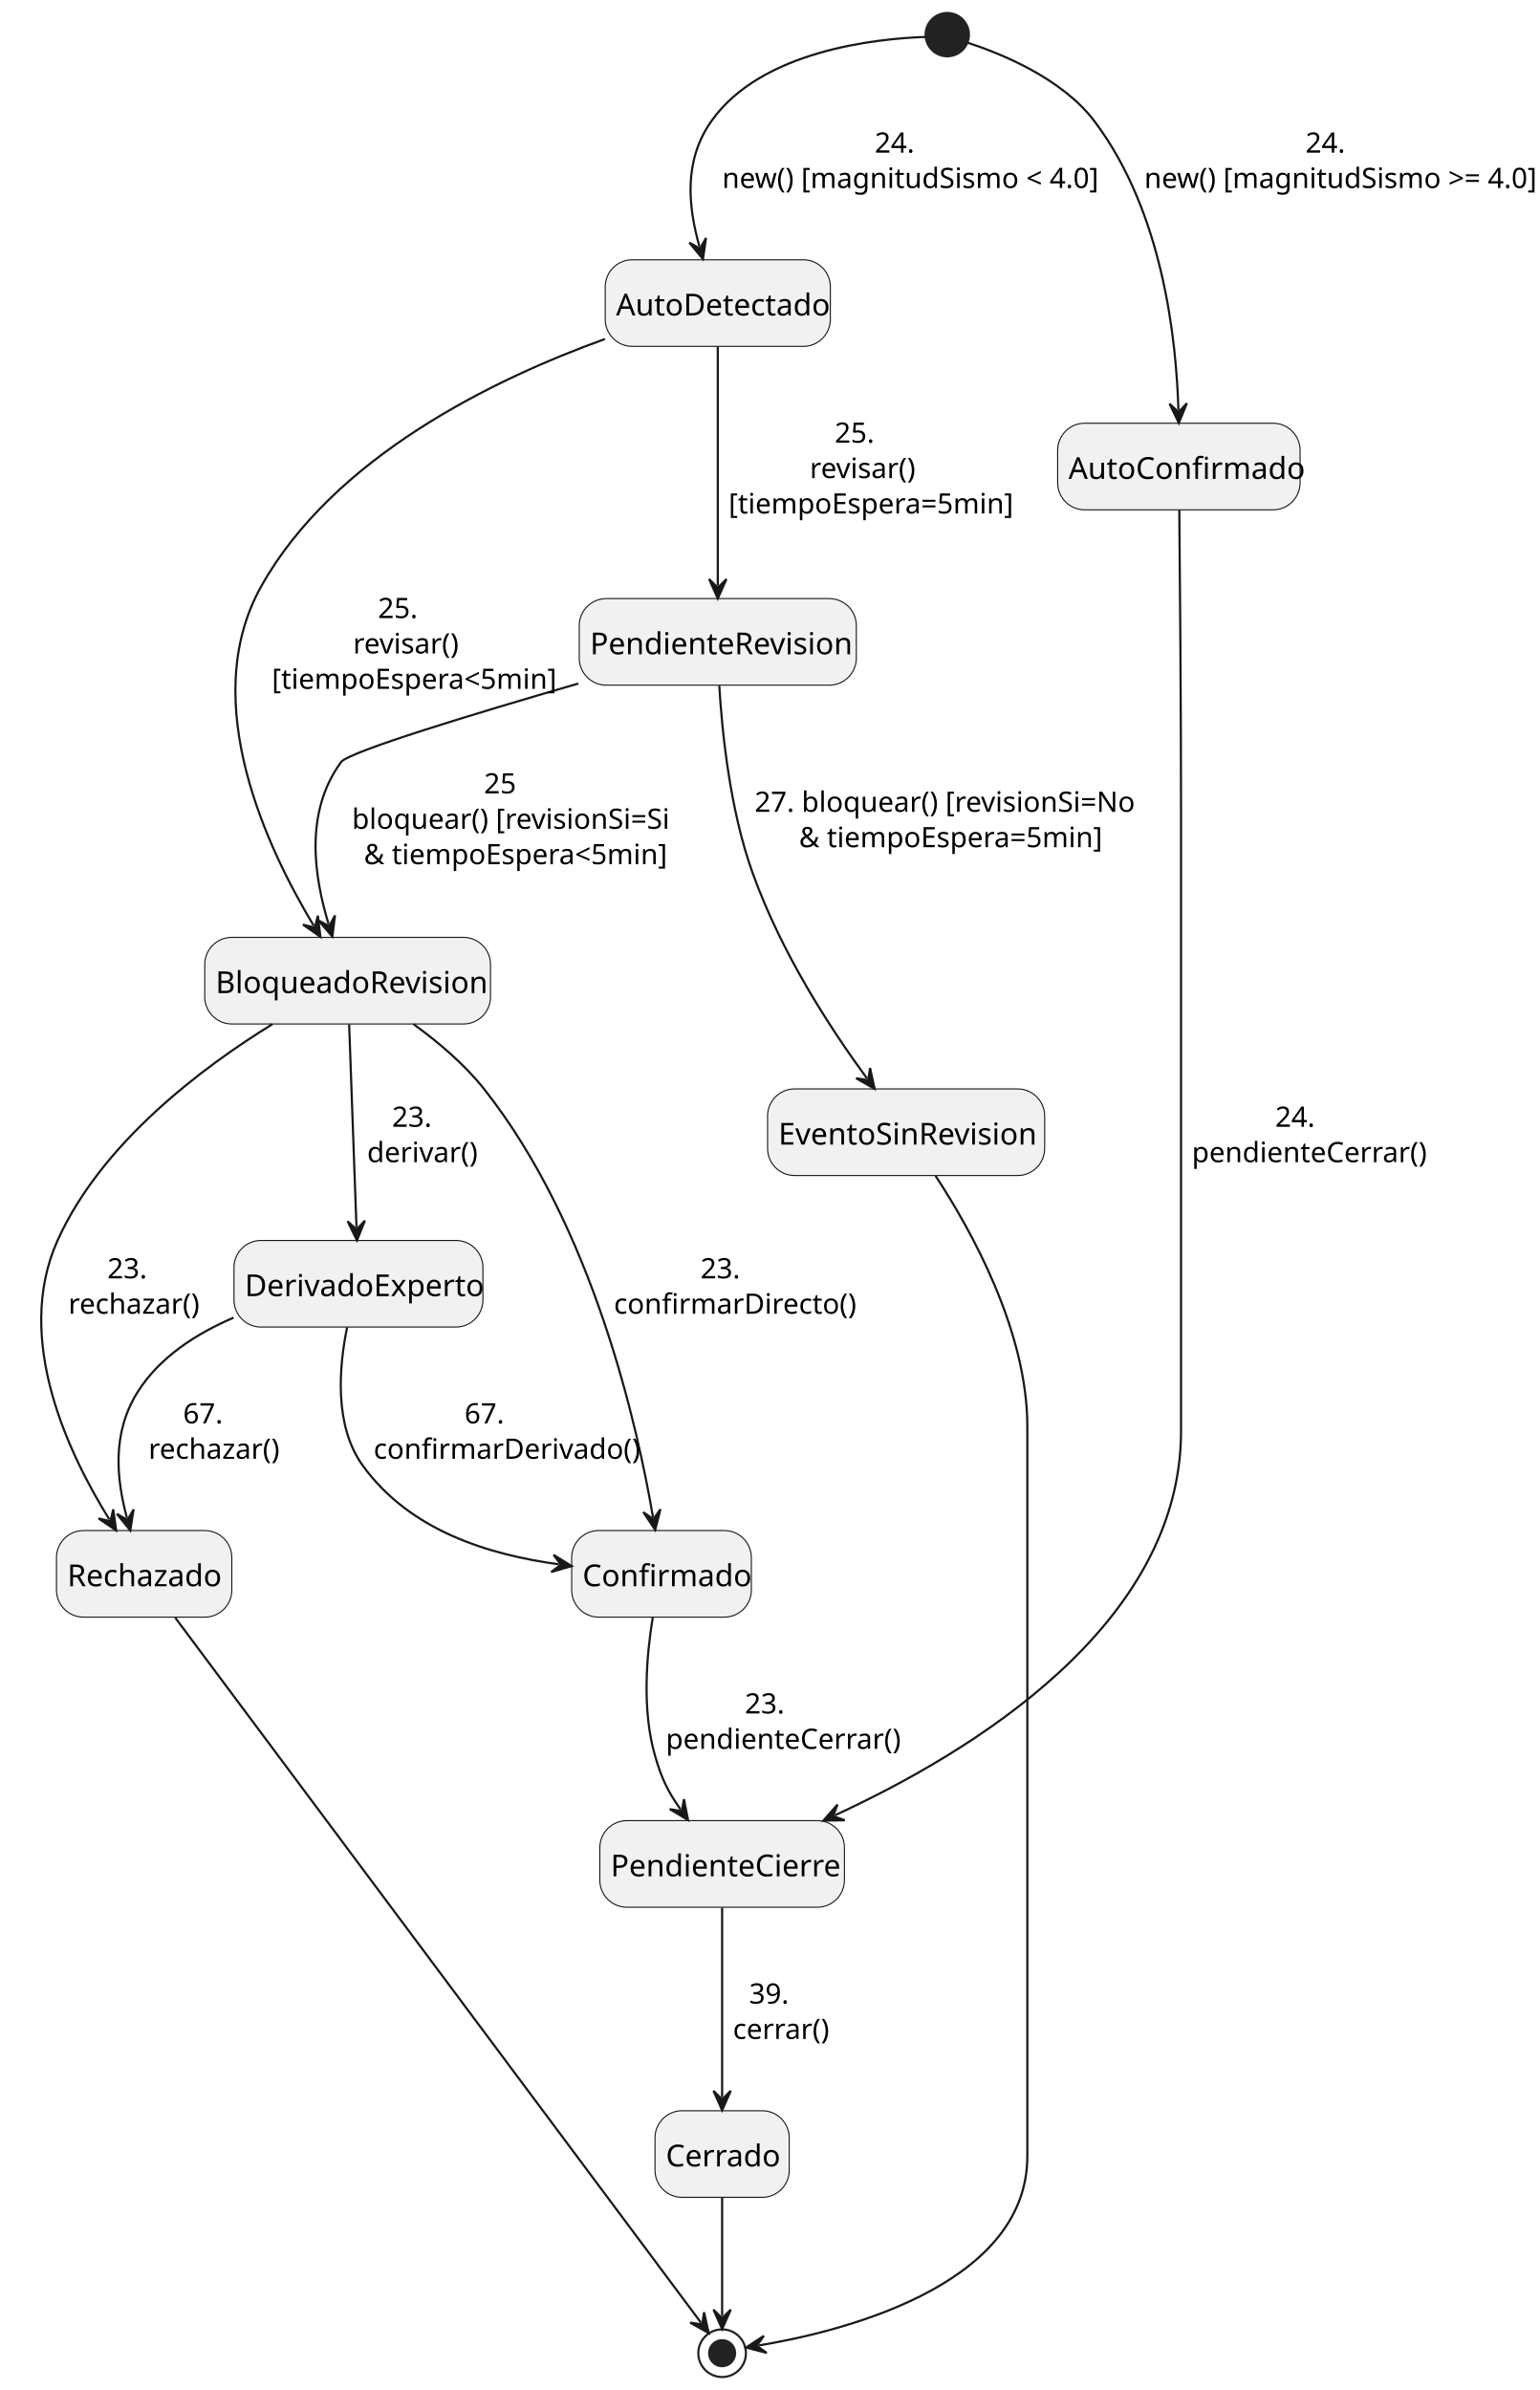
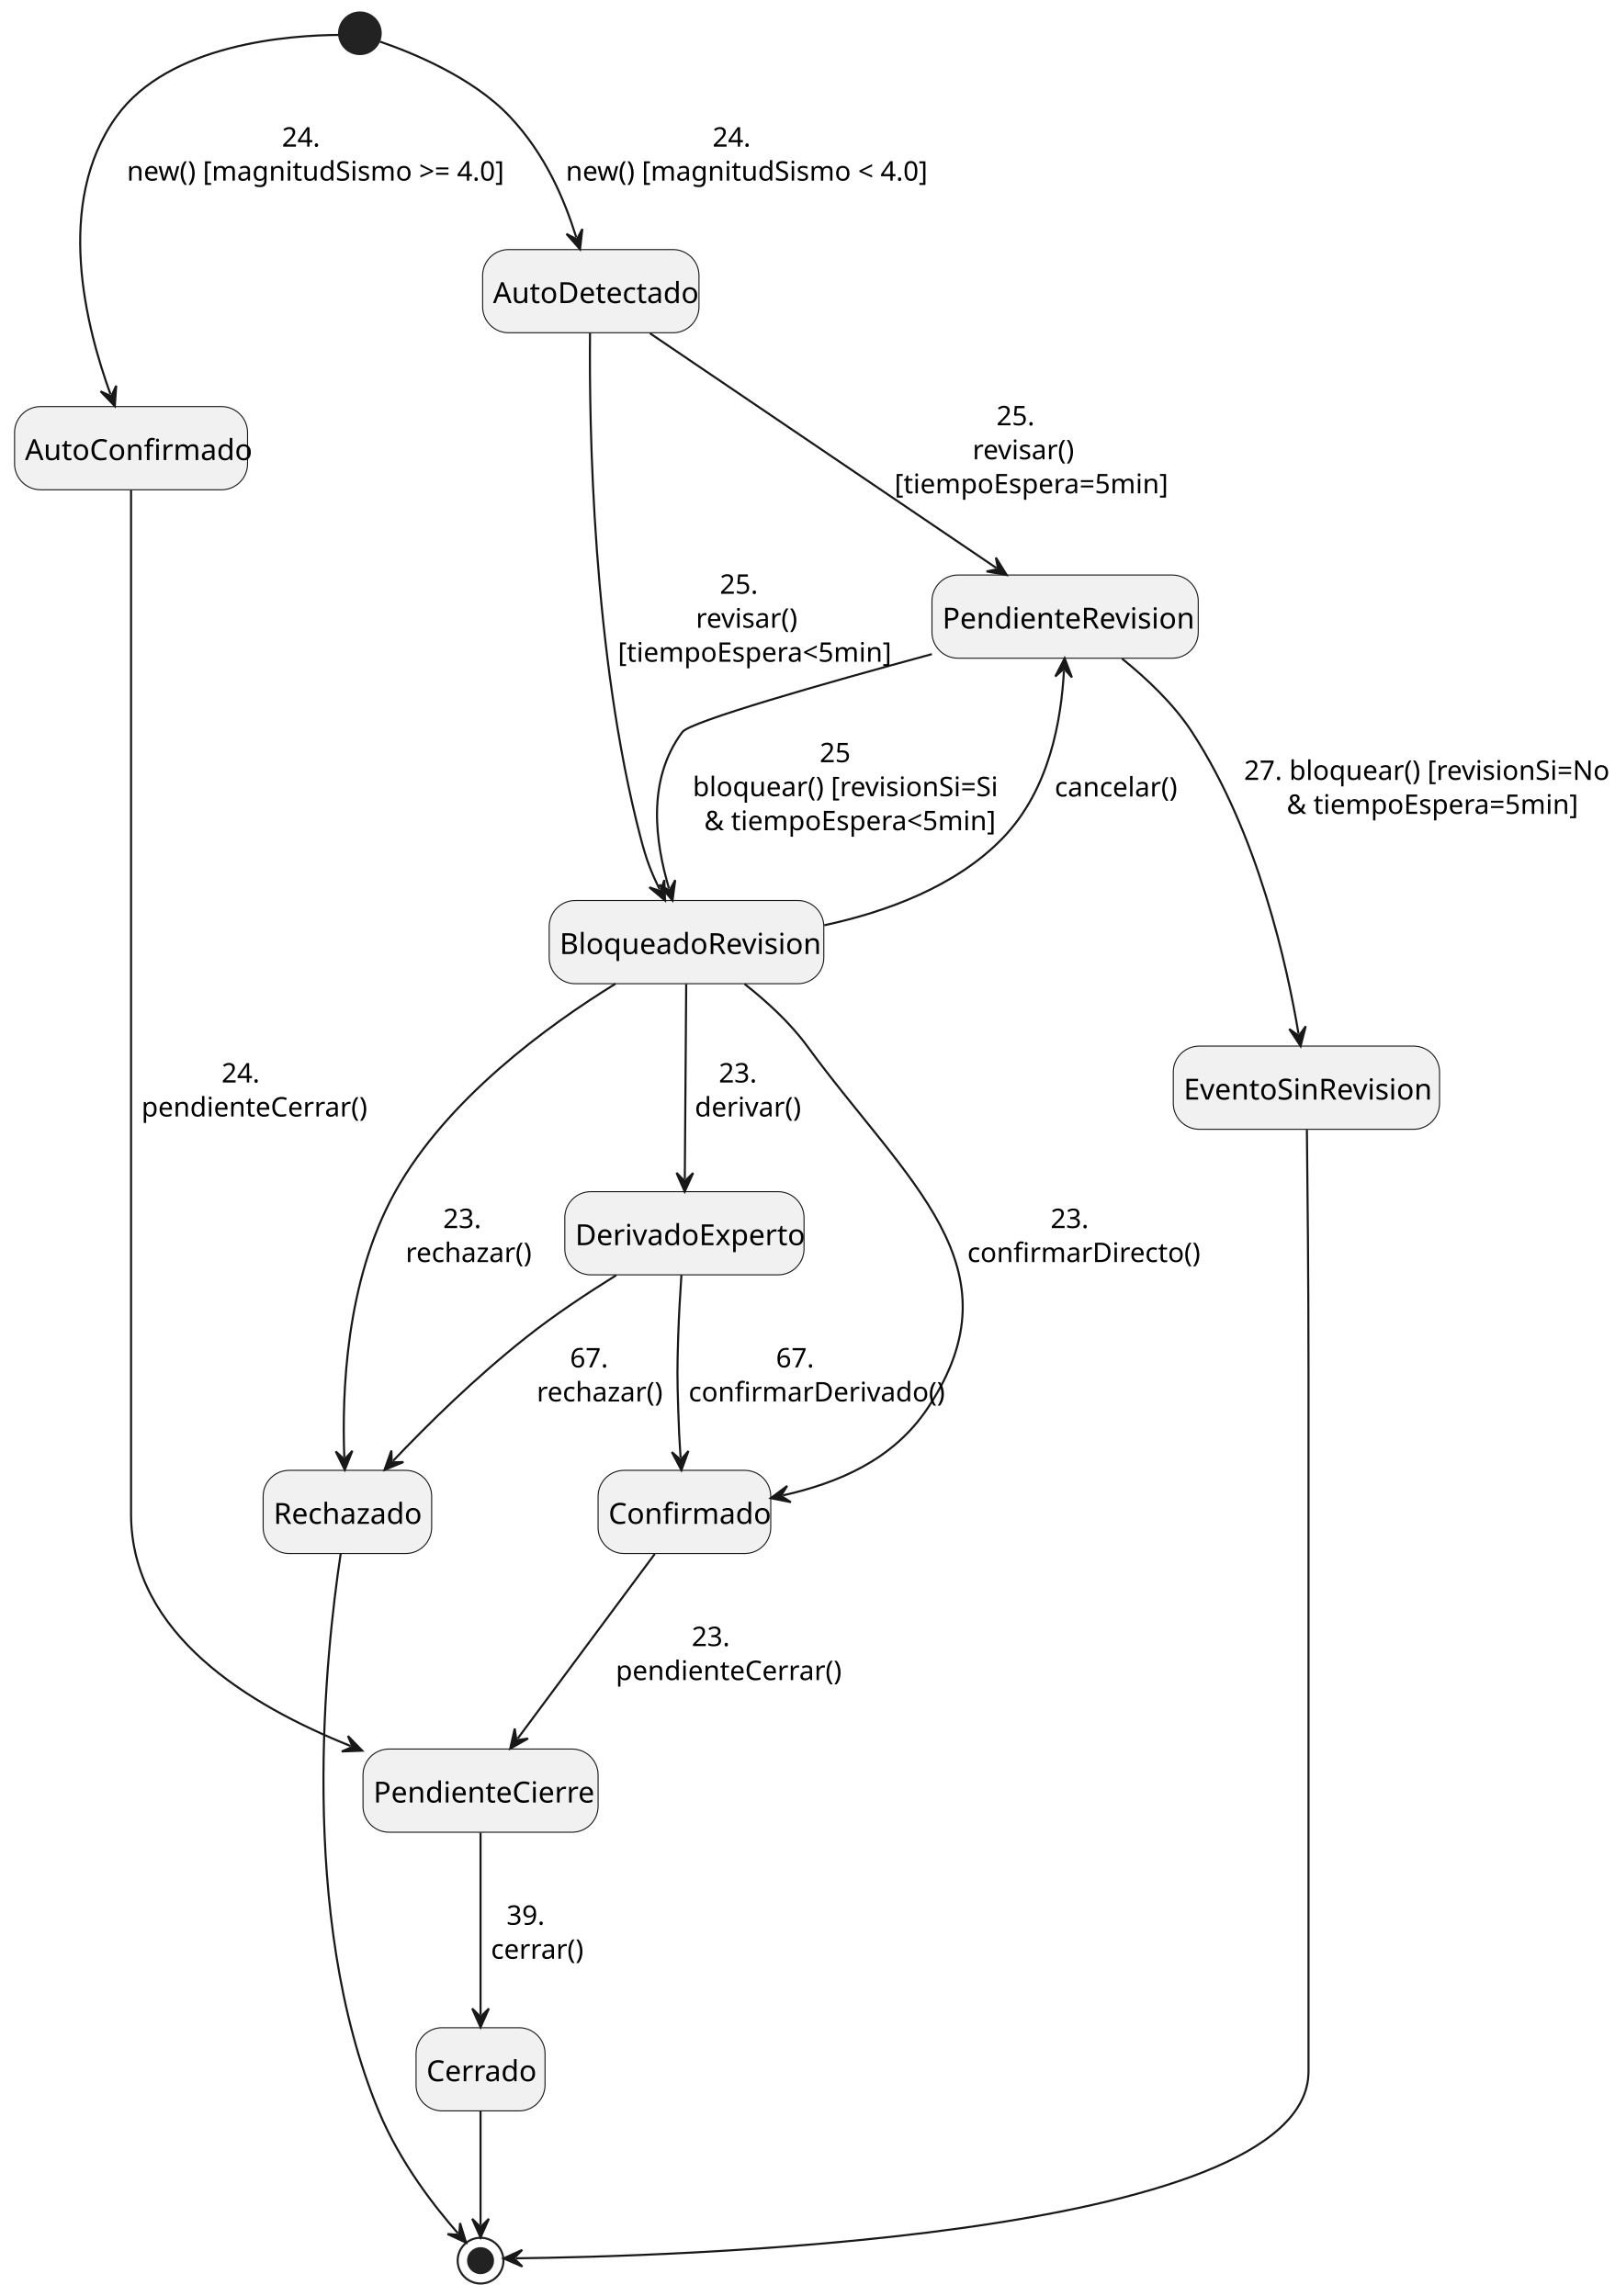
- <svg xmlns="http://www.w3.org/2000/svg" contentStyleType="text/css" height="1104px" preserveAspectRatio="none" style="width:711px;height:1104px;background:#FFFFFF;" version="1.1" viewBox="0 0 711 1104" width="711px" zoomAndPan="magnify">
+ <svg xmlns="http://www.w3.org/2000/svg" contentStyleType="text/css" height="1104px" preserveAspectRatio="none" style="width:776px;height:1104px;background:#FFFFFF;" version="1.1" viewBox="0 0 776 1104" width="776px" zoomAndPan="magnify">
  <defs />
  <g>
-     <ellipse cx="437.59" cy="16" fill="#222222" rx="10" ry="10" style="stroke:#222222;stroke-width:1.0;" />
-     <rect fill="#F1F1F1" height="40" rx="12.5" ry="12.5" style="stroke:#181818;stroke-width:0.5;" width="104" x="279.59" y="120" />
-     <text fill="#000000" font-family="sans-serif" font-size="14" lengthAdjust="spacing" textLength="94" x="284.59" y="145.728">AutoDetectado</text>
-     <rect fill="#F1F1F1" height="40" rx="12.5" ry="12.5" style="stroke:#181818;stroke-width:0.5;" width="112" x="488.59" y="195.5" />
-     <text fill="#000000" font-family="sans-serif" font-size="14" lengthAdjust="spacing" textLength="102" x="493.59" y="221.228">AutoConfirmado</text>
-     <rect fill="#F1F1F1" height="40" rx="12.5" ry="12.5" style="stroke:#181818;stroke-width:0.5;" width="128" x="267.59" y="276.5" />
-     <text fill="#000000" font-family="sans-serif" font-size="14" lengthAdjust="spacing" textLength="118" x="272.59" y="302.228">PendienteRevision</text>
-     <rect fill="#F1F1F1" height="40" rx="12.5" ry="12.5" style="stroke:#181818;stroke-width:0.5;" width="132" x="94.59" y="433" />
-     <text fill="#000000" font-family="sans-serif" font-size="14" lengthAdjust="spacing" textLength="122" x="99.59" y="458.728">BloqueadoRevision</text>
-     <rect fill="#F1F1F1" height="40" rx="12.5" ry="12.5" style="stroke:#181818;stroke-width:0.5;" width="128" x="354.59" y="503" />
-     <text fill="#000000" font-family="sans-serif" font-size="14" lengthAdjust="spacing" textLength="118" x="359.59" y="528.729">EventoSinRevision</text>
-     <rect fill="#F1F1F1" height="40" rx="12.5" ry="12.5" style="stroke:#181818;stroke-width:0.5;" width="83" x="264.09" y="707" />
-     <text fill="#000000" font-family="sans-serif" font-size="14" lengthAdjust="spacing" textLength="73" x="269.09" y="732.729">Confirmado</text>
-     <rect fill="#F1F1F1" height="40" rx="12.5" ry="12.5" style="stroke:#181818;stroke-width:0.5;" width="81" x="26.09" y="707" />
-     <text fill="#000000" font-family="sans-serif" font-size="14" lengthAdjust="spacing" textLength="71" x="31.09" y="732.729">Rechazado</text>
-     <rect fill="#F1F1F1" height="40" rx="12.5" ry="12.5" style="stroke:#181818;stroke-width:0.5;" width="115" x="108.09" y="573" />
-     <text fill="#000000" font-family="sans-serif" font-size="14" lengthAdjust="spacing" textLength="105" x="113.09" y="598.729">DerivadoExperto</text>
-     <rect fill="#F1F1F1" height="40" rx="12.5" ry="12.5" style="stroke:#181818;stroke-width:0.5;" width="113" x="277.09" y="841" />
-     <text fill="#000000" font-family="sans-serif" font-size="14" lengthAdjust="spacing" textLength="103" x="282.09" y="866.729">PendienteCierre</text>
-     <rect fill="#F1F1F1" height="40" rx="12.5" ry="12.5" style="stroke:#181818;stroke-width:0.5;" width="62" x="302.59" y="975" />
-     <text fill="#000000" font-family="sans-serif" font-size="14" lengthAdjust="spacing" textLength="52" x="307.59" y="1000.729">Cerrado</text>
-     <ellipse cx="333.59" cy="1087" fill="none" rx="11" ry="11" style="stroke:#222222;stroke-width:1.0;" />
-     <ellipse cx="333.59" cy="1087" fill="#222222" rx="6" ry="6" style="stroke:#222222;stroke-width:1.0;" />
+     <ellipse cx="173" cy="16" fill="#222222" rx="10" ry="10" style="stroke:#222222;stroke-width:1.0;" />
+     <rect fill="#F1F1F1" height="40" rx="12.5" ry="12.5" style="stroke:#181818;stroke-width:0.5;" width="104" x="232" y="120" />
+     <text fill="#000000" font-family="sans-serif" font-size="14" lengthAdjust="spacing" textLength="94" x="237" y="145.728">AutoDetectado</text>
+     <rect fill="#F1F1F1" height="40" rx="12.5" ry="12.5" style="stroke:#181818;stroke-width:0.5;" width="112" x="7" y="195.5" />
+     <text fill="#000000" font-family="sans-serif" font-size="14" lengthAdjust="spacing" textLength="102" x="12" y="221.228">AutoConfirmado</text>
+     <rect fill="#F1F1F1" height="40" rx="12.5" ry="12.5" style="stroke:#181818;stroke-width:0.5;" width="128" x="448" y="276.5" />
+     <text fill="#000000" font-family="sans-serif" font-size="14" lengthAdjust="spacing" textLength="118" x="453" y="302.228">PendienteRevision</text>
+     <rect fill="#F1F1F1" height="40" rx="12.5" ry="12.5" style="stroke:#181818;stroke-width:0.5;" width="132" x="264" y="433" />
+     <text fill="#000000" font-family="sans-serif" font-size="14" lengthAdjust="spacing" textLength="122" x="269" y="458.728">BloqueadoRevision</text>
+     <rect fill="#F1F1F1" height="40" rx="12.5" ry="12.5" style="stroke:#181818;stroke-width:0.5;" width="128" x="564" y="503" />
+     <text fill="#000000" font-family="sans-serif" font-size="14" lengthAdjust="spacing" textLength="118" x="569" y="528.729">EventoSinRevision</text>
+     <rect fill="#F1F1F1" height="40" rx="12.5" ry="12.5" style="stroke:#181818;stroke-width:0.5;" width="83" x="287.5" y="707" />
+     <text fill="#000000" font-family="sans-serif" font-size="14" lengthAdjust="spacing" textLength="73" x="292.5" y="732.729">Confirmado</text>
+     <rect fill="#F1F1F1" height="40" rx="12.5" ry="12.5" style="stroke:#181818;stroke-width:0.5;" width="81" x="126.5" y="707" />
+     <text fill="#000000" font-family="sans-serif" font-size="14" lengthAdjust="spacing" textLength="71" x="131.5" y="732.729">Rechazado</text>
+     <rect fill="#F1F1F1" height="40" rx="12.5" ry="12.5" style="stroke:#181818;stroke-width:0.5;" width="115" x="271.5" y="573" />
+     <text fill="#000000" font-family="sans-serif" font-size="14" lengthAdjust="spacing" textLength="105" x="276.5" y="598.729">DerivadoExperto</text>
+     <rect fill="#F1F1F1" height="40" rx="12.5" ry="12.5" style="stroke:#181818;stroke-width:0.5;" width="113" x="174.5" y="841" />
+     <text fill="#000000" font-family="sans-serif" font-size="14" lengthAdjust="spacing" textLength="103" x="179.5" y="866.729">PendienteCierre</text>
+     <rect fill="#F1F1F1" height="40" rx="12.5" ry="12.5" style="stroke:#181818;stroke-width:0.5;" width="62" x="200" y="975" />
+     <text fill="#000000" font-family="sans-serif" font-size="14" lengthAdjust="spacing" textLength="52" x="205" y="1000.729">Cerrado</text>
+     <ellipse cx="231" cy="1087" fill="none" rx="11" ry="11" style="stroke:#222222;stroke-width:1.0;" />
+     <ellipse cx="231" cy="1087" fill="#222222" rx="6" ry="6" style="stroke:#222222;stroke-width:1.0;" />
    <g id="link_*start*_AutoDetectado">
-       <path d="M427.55,17.06 C405.24,17.82 351.74,23.14 328.59,56 C315.56,74.51 318.016,95.754 323.116,113.894 " fill="none" id="*start*-to-AutoDetectado" style="stroke:#181818;stroke-width:1.0;" />
-       <polygon fill="#181818" points="324.74,119.67,326.155,109.923,323.387,114.857,318.453,112.088,324.74,119.67" style="stroke:#181818;stroke-width:1.0;" />
-       <text fill="#000000" font-family="sans-serif" font-size="13" lengthAdjust="spacing" textLength="18" x="404.09" y="70.495">24.</text>
-       <text fill="#000000" font-family="sans-serif" font-size="13" lengthAdjust="spacing" textLength="167" x="333.59" y="86.847">new() [magnitudSismo &lt; 4.0]</text>
+       <path d="M182.62,20.01 C197.7,25.16 227.04,36.98 245,56 C262.27,74.29 271.279,95.897 277.019,114.137 " fill="none" id="*start*-to-AutoDetectado" style="stroke:#181818;stroke-width:1.0;" />
+       <polygon fill="#181818" points="278.82,119.86,279.934,110.074,277.319,115.091,272.303,112.476,278.82,119.86" style="stroke:#181818;stroke-width:1.0;" />
+       <text fill="#000000" font-family="sans-serif" font-size="13" lengthAdjust="spacing" textLength="18" x="342.5" y="70.495">24.</text>
+       <text fill="#000000" font-family="sans-serif" font-size="13" lengthAdjust="spacing" textLength="167" x="272" y="86.847">new() [magnitudSismo &lt; 4.0]</text>
    </g>
    <g id="link_*start*_AutoConfirmado">
-       <path d="M447.13,19.77 C461.99,24.6 490.52,36 505.59,56 C537.48,98.32 543.406,157.393 544.386,189.393 " fill="none" id="*start*-to-AutoConfirmado" style="stroke:#181818;stroke-width:1.0;" />
-       <polygon fill="#181818" points="544.57,195.39,548.293,186.272,544.417,190.392,540.296,186.517,544.57,195.39" style="stroke:#181818;stroke-width:1.0;" />
-       <text fill="#000000" font-family="sans-serif" font-size="13" lengthAdjust="spacing" textLength="18" x="603.09" y="70.495">24.</text>
-       <text fill="#000000" font-family="sans-serif" font-size="13" lengthAdjust="spacing" textLength="175" x="528.59" y="86.847">new() [magnitudSismo &gt;= 4.0]</text>
+       <path d="M162.95,16.79 C139.52,16.92 81.29,20.91 56,56 C25.88,97.79 41.452,157.46 53.132,189.63 " fill="none" id="*start*-to-AutoConfirmado" style="stroke:#181818;stroke-width:1.0;" />
+       <polygon fill="#181818" points="55.18,195.27,55.868,185.445,53.474,190.57,48.349,188.175,55.18,195.27" style="stroke:#181818;stroke-width:1.0;" />
+       <text fill="#000000" font-family="sans-serif" font-size="13" lengthAdjust="spacing" textLength="18" x="135.5" y="70.495">24.</text>
+       <text fill="#000000" font-family="sans-serif" font-size="13" lengthAdjust="spacing" textLength="175" x="61" y="86.847">new() [magnitudSismo &gt;= 4.0]</text>
    </g>
    <g id="link_AutoDetectado_PendienteRevision">
-       <path d="M331.59,160.26 C331.59,190.02 331.59,240.87 331.59,270.49 " fill="none" id="AutoDetectado-to-PendienteRevision" style="stroke:#181818;stroke-width:1.0;" />
-       <polygon fill="#181818" points="331.59,276.49,335.59,267.49,331.59,271.49,327.59,267.49,331.59,276.49" style="stroke:#181818;stroke-width:1.0;" />
-       <text fill="#000000" font-family="sans-serif" font-size="13" lengthAdjust="spacing" textLength="18" x="385.59" y="204.495">25.</text>
-       <text fill="#000000" font-family="sans-serif" font-size="13" lengthAdjust="spacing" textLength="45" x="374.09" y="220.847">revisar()</text>
-       <text fill="#000000" font-family="sans-serif" font-size="13" lengthAdjust="spacing" textLength="124" x="336.59" y="237.198">[tiempoEspera=5min]</text>
+       <path d="M312.42,160.26 C356.34,190.02 435.263,243.504 478.973,273.124 " fill="none" id="AutoDetectado-to-PendienteRevision" style="stroke:#181818;stroke-width:1.0;" />
+       <polygon fill="#181818" points="483.94,276.49,478.733,268.13,479.801,273.685,474.246,274.752,483.94,276.49" style="stroke:#181818;stroke-width:1.0;" />
+       <text fill="#000000" font-family="sans-serif" font-size="13" lengthAdjust="spacing" textLength="18" x="479" y="204.495">25.</text>
+       <text fill="#000000" font-family="sans-serif" font-size="13" lengthAdjust="spacing" textLength="45" x="467.5" y="220.847">revisar()</text>
+       <text fill="#000000" font-family="sans-serif" font-size="13" lengthAdjust="spacing" textLength="124" x="430" y="237.198">[tiempoEspera=5min]</text>
    </g>
    <g id="link_PendienteRevision_BloqueadoRevision">
-       <path d="M267.15,315.75 C219.06,329.68 161.07,347.26 157.59,352 C140.42,375.38 145.192,405.067 151.792,426.877 " fill="none" id="PendienteRevision-to-BloqueadoRevision" style="stroke:#181818;stroke-width:1.0;" />
-       <polygon fill="#181818" points="153.53,432.62,154.752,422.847,152.082,427.834,147.095,425.164,153.53,432.62" style="stroke:#181818;stroke-width:1.0;" />
-       <text fill="#000000" font-family="sans-serif" font-size="13" lengthAdjust="spacing" textLength="14" x="223.59" y="366.495">25</text>
-       <text fill="#000000" font-family="sans-serif" font-size="13" lengthAdjust="spacing" textLength="140" x="162.59" y="382.847">bloquear() [revisionSi=Si</text>
-       <text fill="#000000" font-family="sans-serif" font-size="13" lengthAdjust="spacing" textLength="133" x="168.09" y="399.198">&amp; tiempoEspera&lt;5min]</text>
+       <path d="M447.95,314.53 C396.37,328.55 331.8,346.91 328,352 C310.55,375.37 315.169,405.383 321.579,427.203 " fill="none" id="PendienteRevision-to-BloqueadoRevision" style="stroke:#181818;stroke-width:1.0;" />
+       <polygon fill="#181818" points="323.27,432.96,324.571,423.197,321.861,428.163,316.896,425.452,323.27,432.96" style="stroke:#181818;stroke-width:1.0;" />
+       <text fill="#000000" font-family="sans-serif" font-size="13" lengthAdjust="spacing" textLength="14" x="394" y="366.495">25</text>
+       <text fill="#000000" font-family="sans-serif" font-size="13" lengthAdjust="spacing" textLength="140" x="333" y="382.847">bloquear() [revisionSi=Si</text>
+       <text fill="#000000" font-family="sans-serif" font-size="13" lengthAdjust="spacing" textLength="133" x="338.5" y="399.198">&amp; tiempoEspera&lt;5min]</text>
+     </g>
+     <g id="link_BloqueadoRevision_PendienteRevision">
+       <path d="M396.23,444.9 C426.07,438.47 459.56,426.23 482,403 C504.75,379.44 510.135,345.911 511.445,322.501 " fill="none" id="BloqueadoRevision-to-PendienteRevision" style="stroke:#181818;stroke-width:1.0;" />
+       <polygon fill="#181818" points="511.78,316.51,507.283,325.272,511.501,321.502,515.271,325.719,511.78,316.51" style="stroke:#181818;stroke-width:1.0;" />
+       <text fill="#000000" font-family="sans-serif" font-size="13" lengthAdjust="spacing" textLength="57" x="507" y="382.995">cancelar()</text>
    </g>
    <g id="link_PendienteRevision_EventoSinRevision">
-       <path d="M332.28,316.72 C333.57,338.29 337.21,374.05 347.59,403 C361.23,441.05 384.001,475.565 400.481,498.125 " fill="none" id="PendienteRevision-to-EventoSinRevision" style="stroke:#181818;stroke-width:1.0;" />
-       <polygon fill="#181818" points="404.02,502.97,401.941,493.343,401.071,498.933,395.481,498.062,404.02,502.97" style="stroke:#181818;stroke-width:1.0;" />
-       <text fill="#000000" font-family="sans-serif" font-size="13" lengthAdjust="spacing" textLength="166" x="348.59" y="374.995">27. bloquear() [revisionSi=No</text>
-       <text fill="#000000" font-family="sans-serif" font-size="13" lengthAdjust="spacing" textLength="133" x="369.09" y="391.347">&amp; tiempoEspera=5min]</text>
+       <path d="M539.33,316.68 C551.1,326.14 564.16,338.43 573,352 C604.91,401 618.655,464.093 624.205,497.083 " fill="none" id="PendienteRevision-to-EventoSinRevision" style="stroke:#181818;stroke-width:1.0;" />
+       <polygon fill="#181818" points="625.2,503,627.652,493.461,624.37,498.069,619.762,494.788,625.2,503" style="stroke:#181818;stroke-width:1.0;" />
+       <text fill="#000000" font-family="sans-serif" font-size="13" lengthAdjust="spacing" textLength="166" x="598" y="374.995">27. bloquear() [revisionSi=No</text>
+       <text fill="#000000" font-family="sans-serif" font-size="13" lengthAdjust="spacing" textLength="133" x="618.5" y="391.347">&amp; tiempoEspera=5min]</text>
    </g>
    <g id="link_AutoDetectado_BloqueadoRevision">
-       <path d="M279.46,156.6 C228.65,174.92 154.26,210.71 120.59,271 C90.78,324.39 124.155,393.09 144.945,427.62 " fill="none" id="AutoDetectado-to-BloqueadoRevision" style="stroke:#181818;stroke-width:1.0;" />
-       <polygon fill="#181818" points="148.04,432.76,146.825,422.986,145.461,428.476,139.971,427.113,148.04,432.76" style="stroke:#181818;stroke-width:1.0;" />
-       <text fill="#000000" font-family="sans-serif" font-size="13" lengthAdjust="spacing" textLength="18" x="174.59" y="285.495">25.</text>
-       <text fill="#000000" font-family="sans-serif" font-size="13" lengthAdjust="spacing" textLength="45" x="163.09" y="301.847">revisar()</text>
-       <text fill="#000000" font-family="sans-serif" font-size="13" lengthAdjust="spacing" textLength="124" x="125.59" y="318.198">[tiempoEspera&lt;5min]</text>
+       <path d="M283.62,160.11 C283.2,203.88 284.75,314.42 308,403 C310.7,413.28 312.728,418.728 317.058,427.598 " fill="none" id="AutoDetectado-to-BloqueadoRevision" style="stroke:#181818;stroke-width:1.0;" />
+       <polygon fill="#181818" points="319.69,432.99,319.336,423.147,317.497,428.497,312.147,426.657,319.69,432.99" style="stroke:#181818;stroke-width:1.0;" />
+       <text fill="#000000" font-family="sans-serif" font-size="13" lengthAdjust="spacing" textLength="18" x="346" y="285.495">25.</text>
+       <text fill="#000000" font-family="sans-serif" font-size="13" lengthAdjust="spacing" textLength="45" x="334.5" y="301.847">revisar()</text>
+       <text fill="#000000" font-family="sans-serif" font-size="13" lengthAdjust="spacing" textLength="124" x="297" y="318.198">[tiempoEspera&lt;5min]</text>
    </g>
    <g id="link_BloqueadoRevision_Confirmado">
-       <path d="M191.07,473.12 C202.34,481.3 214.56,491.59 223.59,503 C274.26,567.06 294.587,659.506 301.657,700.796 " fill="none" id="BloqueadoRevision-to-Confirmado" style="stroke:#181818;stroke-width:1.0;" />
-       <polygon fill="#181818" points="302.67,706.71,305.094,697.164,301.826,701.782,297.208,698.514,302.67,706.71" style="stroke:#181818;stroke-width:1.0;" />
-       <text fill="#000000" font-family="sans-serif" font-size="13" lengthAdjust="spacing" textLength="18" x="323.59" y="590.495">23.</text>
-       <text fill="#000000" font-family="sans-serif" font-size="13" lengthAdjust="spacing" textLength="102" x="283.59" y="606.847">confirmarDirecto()</text>
+       <path d="M357.91,473.13 C368.4,481.38 379.76,491.72 388,503 C436.09,568.82 491.16,609.13 446,677 C429.29,702.12 402.803,713.068 376.363,719.038 " fill="none" id="BloqueadoRevision-to-Confirmado" style="stroke:#181818;stroke-width:1.0;" />
+       <polygon fill="#181818" points="370.51,720.36,380.17,722.279,375.387,719.259,378.408,714.476,370.51,720.36" style="stroke:#181818;stroke-width:1.0;" />
+       <text fill="#000000" font-family="sans-serif" font-size="13" lengthAdjust="spacing" textLength="18" x="505" y="590.495">23.</text>
+       <text fill="#000000" font-family="sans-serif" font-size="13" lengthAdjust="spacing" textLength="102" x="465" y="606.847">confirmarDirecto()</text>
    </g>
    <g id="link_BloqueadoRevision_Rechazado">
-       <path d="M125.88,473.06 C93.35,493.12 46.8,528.02 26.59,573 C6,618.83 32.128,672.221 50.498,701.851 " fill="none" id="BloqueadoRevision-to-Rechazado" style="stroke:#181818;stroke-width:1.0;" />
-       <polygon fill="#181818" points="53.66,706.95,52.317,697.193,51.025,702.7,45.518,701.409,53.66,706.95" style="stroke:#181818;stroke-width:1.0;" />
-       <text fill="#000000" font-family="sans-serif" font-size="13" lengthAdjust="spacing" textLength="18" x="49.59" y="590.495">23.</text>
-       <text fill="#000000" font-family="sans-serif" font-size="13" lengthAdjust="spacing" textLength="58" x="31.59" y="606.847">rechazar()</text>
+       <path d="M295.86,473.03 C263,493.29 214.74,528.54 190,573 C165.97,616.19 164.377,670.334 165.507,700.754 " fill="none" id="BloqueadoRevision-to-Rechazado" style="stroke:#181818;stroke-width:1.0;" />
+       <polygon fill="#181818" points="165.73,706.75,169.393,697.608,165.544,701.753,161.399,697.905,165.73,706.75" style="stroke:#181818;stroke-width:1.0;" />
+       <text fill="#000000" font-family="sans-serif" font-size="13" lengthAdjust="spacing" textLength="18" x="213" y="590.495">23.</text>
+       <text fill="#000000" font-family="sans-serif" font-size="13" lengthAdjust="spacing" textLength="58" x="195" y="606.847">rechazar()</text>
    </g>
    <g id="link_BloqueadoRevision_DerivadoExperto">
-       <path d="M161.29,473.19 C162.24,499.55 163.733,540.704 164.683,566.974 " fill="none" id="BloqueadoRevision-to-DerivadoExperto" style="stroke:#181818;stroke-width:1.0;" />
-       <polygon fill="#181818" points="164.9,572.97,168.572,563.831,164.719,567.973,160.577,564.12,164.9,572.97" style="stroke:#181818;stroke-width:1.0;" />
-       <text fill="#000000" font-family="sans-serif" font-size="13" lengthAdjust="spacing" textLength="18" x="181.09" y="520.495">23.</text>
-       <text fill="#000000" font-family="sans-serif" font-size="13" lengthAdjust="spacing" textLength="45" x="169.59" y="536.847">derivar()</text>
+       <path d="M329.86,473.19 C329.67,499.55 329.373,540.7 329.183,566.97 " fill="none" id="BloqueadoRevision-to-DerivadoExperto" style="stroke:#181818;stroke-width:1.0;" />
+       <polygon fill="#181818" points="329.14,572.97,333.205,563.999,329.176,567.97,325.205,563.941,329.14,572.97" style="stroke:#181818;stroke-width:1.0;" />
+       <text fill="#000000" font-family="sans-serif" font-size="13" lengthAdjust="spacing" textLength="18" x="345.5" y="520.495">23.</text>
+       <text fill="#000000" font-family="sans-serif" font-size="13" lengthAdjust="spacing" textLength="45" x="334" y="536.847">derivar()</text>
    </g>
    <g id="link_DerivadoExperto_Confirmado">
-       <path d="M160.37,613.07 C156.6,631.26 154.23,658.56 167.59,677 C189.59,707.37 226.106,718.192 258.146,722.602 " fill="none" id="DerivadoExperto-to-Confirmado" style="stroke:#181818;stroke-width:1.0;" />
-       <polygon fill="#181818" points="264.09,723.42,255.72,718.23,259.137,722.738,254.629,726.155,264.09,723.42" style="stroke:#181818;stroke-width:1.0;" />
-       <text fill="#000000" font-family="sans-serif" font-size="13" lengthAdjust="spacing" textLength="18" x="214.59" y="657.495">67.</text>
-       <text fill="#000000" font-family="sans-serif" font-size="13" lengthAdjust="spacing" textLength="110" x="172.59" y="673.847">confirmarDerivado()</text>
+       <path d="M327.56,613.07 C326.95,622.13 326.3,633.12 326,643 C325.54,658.1 325.54,661.9 326,677 C326.3,686.88 326.547,691.884 327.157,700.944 " fill="none" id="DerivadoExperto-to-Confirmado" style="stroke:#181818;stroke-width:1.0;" />
+       <polygon fill="#181818" points="327.56,706.93,330.946,697.682,327.224,701.941,322.964,698.219,327.56,706.93" style="stroke:#181818;stroke-width:1.0;" />
+       <text fill="#000000" font-family="sans-serif" font-size="13" lengthAdjust="spacing" textLength="18" x="373" y="657.495">67.</text>
+       <text fill="#000000" font-family="sans-serif" font-size="13" lengthAdjust="spacing" textLength="110" x="331" y="673.847">confirmarDerivado()</text>
    </g>
    <g id="link_DerivadoExperto_Rechazado">
-       <path d="M107.9,608.67 C90.66,616.04 73.68,626.95 63.59,643 C51.54,662.16 53.854,683.243 58.634,701.163 " fill="none" id="DerivadoExperto-to-Rechazado" style="stroke:#181818;stroke-width:1.0;" />
-       <polygon fill="#181818" points="60.18,706.96,61.725,697.233,58.891,702.129,53.996,699.295,60.18,706.96" style="stroke:#181818;stroke-width:1.0;" />
-       <text fill="#000000" font-family="sans-serif" font-size="13" lengthAdjust="spacing" textLength="18" x="84.59" y="657.495">67.</text>
-       <text fill="#000000" font-family="sans-serif" font-size="13" lengthAdjust="spacing" textLength="58" x="68.59" y="673.847">rechazar()</text>
+       <path d="M296.24,613.17 C282.47,621.72 266.53,632.27 253,643 C227.79,662.98 205.72,684.847 188.97,702.417 " fill="none" id="DerivadoExperto-to-Rechazado" style="stroke:#181818;stroke-width:1.0;" />
+       <polygon fill="#181818" points="184.83,706.76,193.935,703.006,188.28,703.141,188.145,697.486,184.83,706.76" style="stroke:#181818;stroke-width:1.0;" />
+       <text fill="#000000" font-family="sans-serif" font-size="13" lengthAdjust="spacing" textLength="18" x="274" y="657.495">67.</text>
+       <text fill="#000000" font-family="sans-serif" font-size="13" lengthAdjust="spacing" textLength="58" x="258" y="673.847">rechazar()</text>
    </g>
    <g id="link_Confirmado_PendienteCierre">
-       <path d="M301.54,747.21 C298.72,764.3 296.45,789.81 302.59,811 C305.67,821.64 308.378,827.272 314.399,835.832 " fill="none" id="Confirmado-to-PendienteCierre" style="stroke:#181818;stroke-width:1.0;" />
-       <polygon fill="#181818" points="317.85,840.74,315.945,831.077,314.974,836.65,309.401,835.679,317.85,840.74" style="stroke:#181818;stroke-width:1.0;" />
-       <text fill="#000000" font-family="sans-serif" font-size="13" lengthAdjust="spacing" textLength="18" x="344.09" y="791.495">23.</text>
-       <text fill="#000000" font-family="sans-serif" font-size="13" lengthAdjust="spacing" textLength="99" x="307.59" y="807.847">pendienteCerrar()</text>
+       <path d="M314.75,747.19 C296.17,772.22 267.438,810.933 248.847,835.963 " fill="none" id="Confirmado-to-PendienteCierre" style="stroke:#181818;stroke-width:1.0;" />
+       <polygon fill="#181818" points="245.27,840.78,253.847,835.94,248.251,836.766,247.425,831.17,245.27,840.78" style="stroke:#181818;stroke-width:1.0;" />
+       <text fill="#000000" font-family="sans-serif" font-size="13" lengthAdjust="spacing" textLength="18" x="332.5" y="791.495">23.</text>
+       <text fill="#000000" font-family="sans-serif" font-size="13" lengthAdjust="spacing" textLength="99" x="296" y="807.847">pendienteCerrar()</text>
    </g>
    <g id="link_AutoConfirmado_PendienteCierre">
-       <path d="M544.79,235.71 C545.08,265.75 545.59,325.67 545.59,376.5 C545.59,376.5 545.59,376.5 545.59,661 C545.59,750.98 448.257,809.624 385.827,838.464 " fill="none" id="AutoConfirmado-to-PendienteCierre" style="stroke:#181818;stroke-width:1.0;" />
-       <polygon fill="#181818" points="380.38,840.98,390.228,840.837,384.919,838.883,386.873,833.574,380.38,840.98" style="stroke:#181818;stroke-width:1.0;" />
-       <text fill="#000000" font-family="sans-serif" font-size="13" lengthAdjust="spacing" textLength="18" x="589.09" y="520.495">24.</text>
-       <text fill="#000000" font-family="sans-serif" font-size="13" lengthAdjust="spacing" textLength="99" x="550.59" y="536.847">pendienteCerrar()</text>
+       <path d="M63,235.71 C63,265.75 63,325.67 63,376.5 C63,376.5 63,376.5 63,728 C63,785.86 119.812,819.983 168.553,839.563 " fill="none" id="AutoConfirmado-to-PendienteCierre" style="stroke:#181818;stroke-width:1.0;" />
+       <polygon fill="#181818" points="174.12,841.8,167.26,834.733,169.48,839.936,164.278,842.157,174.12,841.8" style="stroke:#181818;stroke-width:1.0;" />
+       <text fill="#000000" font-family="sans-serif" font-size="13" lengthAdjust="spacing" textLength="18" x="106.5" y="520.495">24.</text>
+       <text fill="#000000" font-family="sans-serif" font-size="13" lengthAdjust="spacing" textLength="99" x="68" y="536.847">pendienteCerrar()</text>
    </g>
    <g id="link_PendienteCierre_Cerrado">
-       <path d="M333.59,881.19 C333.59,906.22 333.59,943.75 333.59,968.78 " fill="none" id="PendienteCierre-to-Cerrado" style="stroke:#181818;stroke-width:1.0;" />
-       <polygon fill="#181818" points="333.59,974.78,337.59,965.78,333.59,969.78,329.59,965.78,333.59,974.78" style="stroke:#181818;stroke-width:1.0;" />
-       <text fill="#000000" font-family="sans-serif" font-size="13" lengthAdjust="spacing" textLength="18" x="346.09" y="925.495">39.</text>
-       <text fill="#000000" font-family="sans-serif" font-size="13" lengthAdjust="spacing" textLength="41" x="338.59" y="941.847">cerrar()</text>
+       <path d="M231,881.19 C231,906.22 231,943.75 231,968.78 " fill="none" id="PendienteCierre-to-Cerrado" style="stroke:#181818;stroke-width:1.0;" />
+       <polygon fill="#181818" points="231,974.78,235,965.78,231,969.78,227,965.78,231,974.78" style="stroke:#181818;stroke-width:1.0;" />
+       <text fill="#000000" font-family="sans-serif" font-size="13" lengthAdjust="spacing" textLength="18" x="243.5" y="925.495">39.</text>
+       <text fill="#000000" font-family="sans-serif" font-size="13" lengthAdjust="spacing" textLength="41" x="236" y="941.847">cerrar()</text>
    </g>
    <g id="link_Cerrado_*end*">
-       <path d="M333.59,1015.09 C333.59,1033.66 333.59,1055.17 333.59,1069.87 " fill="none" id="Cerrado-to-*end*" style="stroke:#181818;stroke-width:1.0;" />
-       <polygon fill="#181818" points="333.59,1075.87,337.59,1066.87,333.59,1070.87,329.59,1066.87,333.59,1075.87" style="stroke:#181818;stroke-width:1.0;" />
+       <path d="M231,1015.09 C231,1033.66 231,1055.17 231,1069.87 " fill="none" id="Cerrado-to-*end*" style="stroke:#181818;stroke-width:1.0;" />
+       <polygon fill="#181818" points="231,1075.87,235,1066.87,231,1070.87,227,1066.87,231,1075.87" style="stroke:#181818;stroke-width:1.0;" />
    </g>
    <g id="link_EventoSinRevision_*end*">
-       <path d="M432.15,543.09 C448.72,568.35 474.59,614.85 474.59,659 C474.59,659 474.59,659 474.59,996 C474.59,1057.57 383.809,1077.899 350.569,1083.409 " fill="none" id="EventoSinRevision-to-*end*" style="stroke:#181818;stroke-width:1.0;" />
-       <polygon fill="#181818" points="344.65,1084.39,354.183,1086.864,349.583,1083.572,352.875,1078.972,344.65,1084.39" style="stroke:#181818;stroke-width:1.0;" />
+       <path d="M628.23,543.23 C628.53,569.41 629,617.75 629,659 C629,659 629,659 629,996 C629,1077.65 312.34,1085.165 248.06,1085.865 " fill="none" id="EventoSinRevision-to-*end*" style="stroke:#181818;stroke-width:1.0;" />
+       <polygon fill="#181818" points="242.06,1085.93,251.103,1089.832,247.06,1085.876,251.016,1081.832,242.06,1085.93" style="stroke:#181818;stroke-width:1.0;" />
    </g>
    <g id="link_Rechazado_*end*">
-       <path d="M80.95,747.25 C130.55,813.77 289.983,1027.531 323.823,1072.9 " fill="none" id="Rechazado-to-*end*" style="stroke:#181818;stroke-width:1.0;" />
-       <polygon fill="#181818" points="327.41,1077.71,325.235,1068.104,324.421,1073.702,318.823,1072.887,327.41,1077.71" style="stroke:#181818;stroke-width:1.0;" />
+       <path d="M163.77,747.08 C156.59,794.57 142.9,921.02 182,1015 C192.59,1040.44 209.324,1061.47 220.114,1073.83 " fill="none" id="Rechazado-to-*end*" style="stroke:#181818;stroke-width:1.0;" />
+       <polygon fill="#181818" points="224.06,1078.35,221.155,1068.939,220.772,1074.583,215.128,1074.201,224.06,1078.35" style="stroke:#181818;stroke-width:1.0;" />
    </g>
  </g>
</svg>
